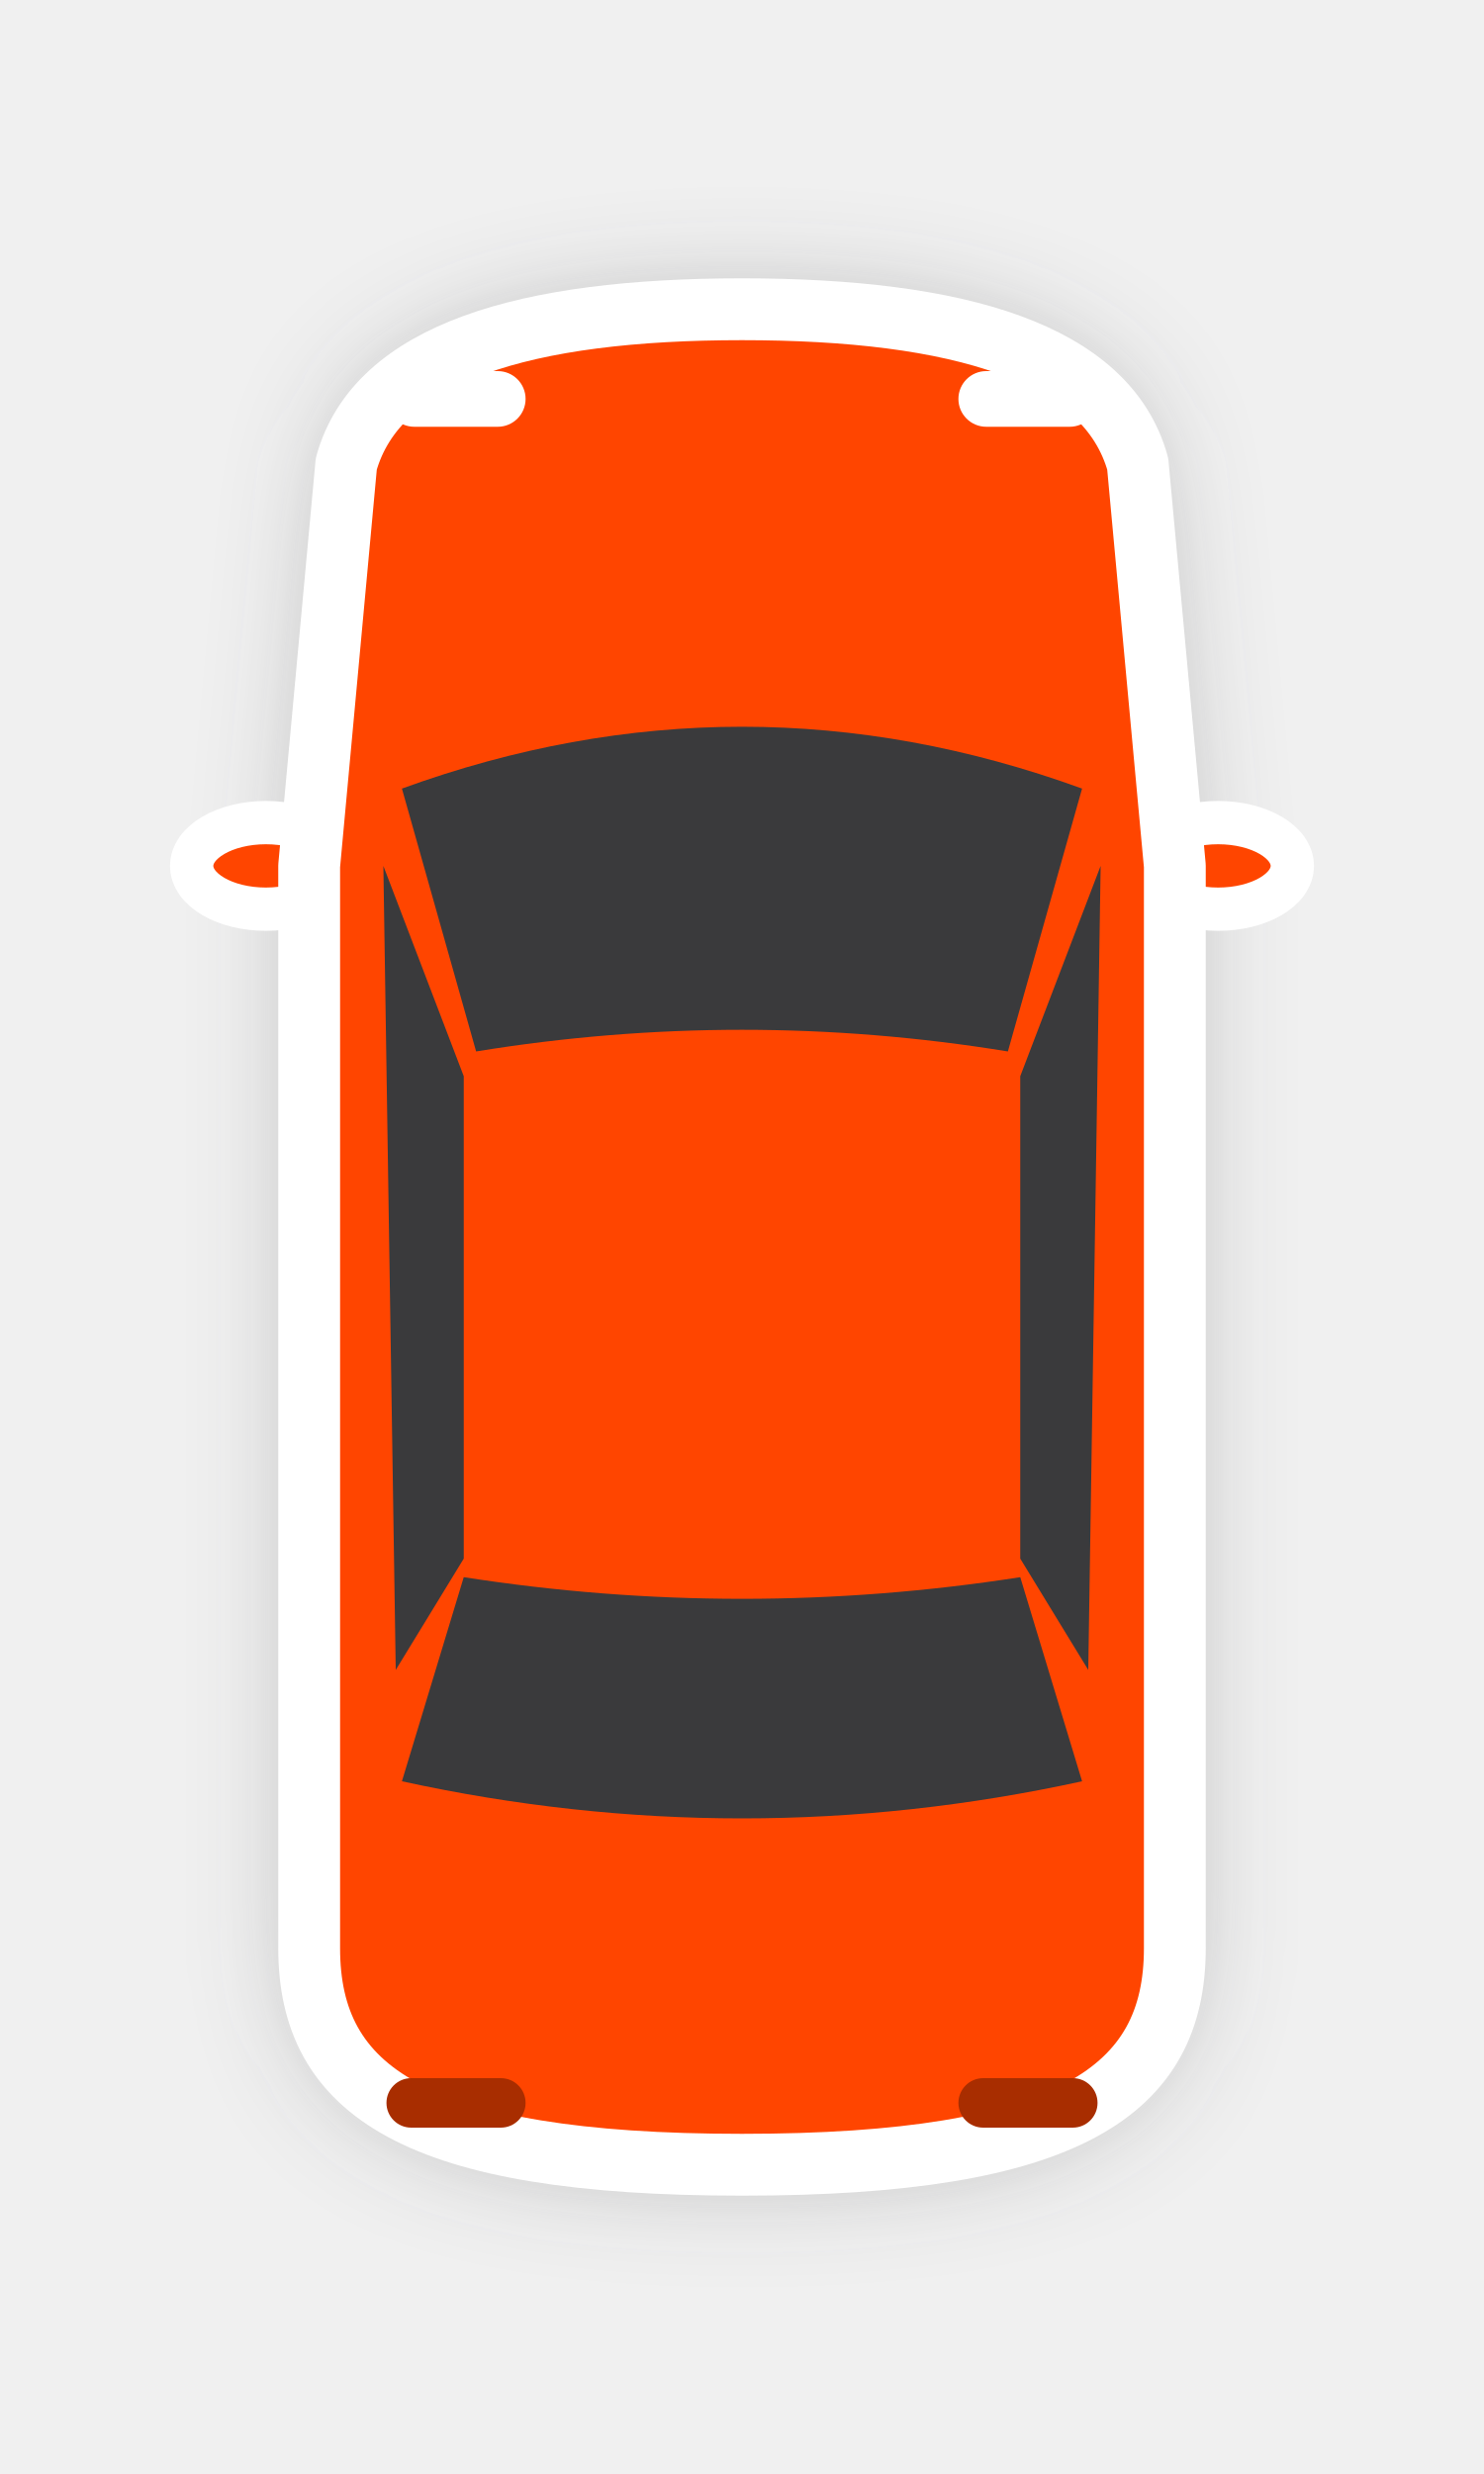
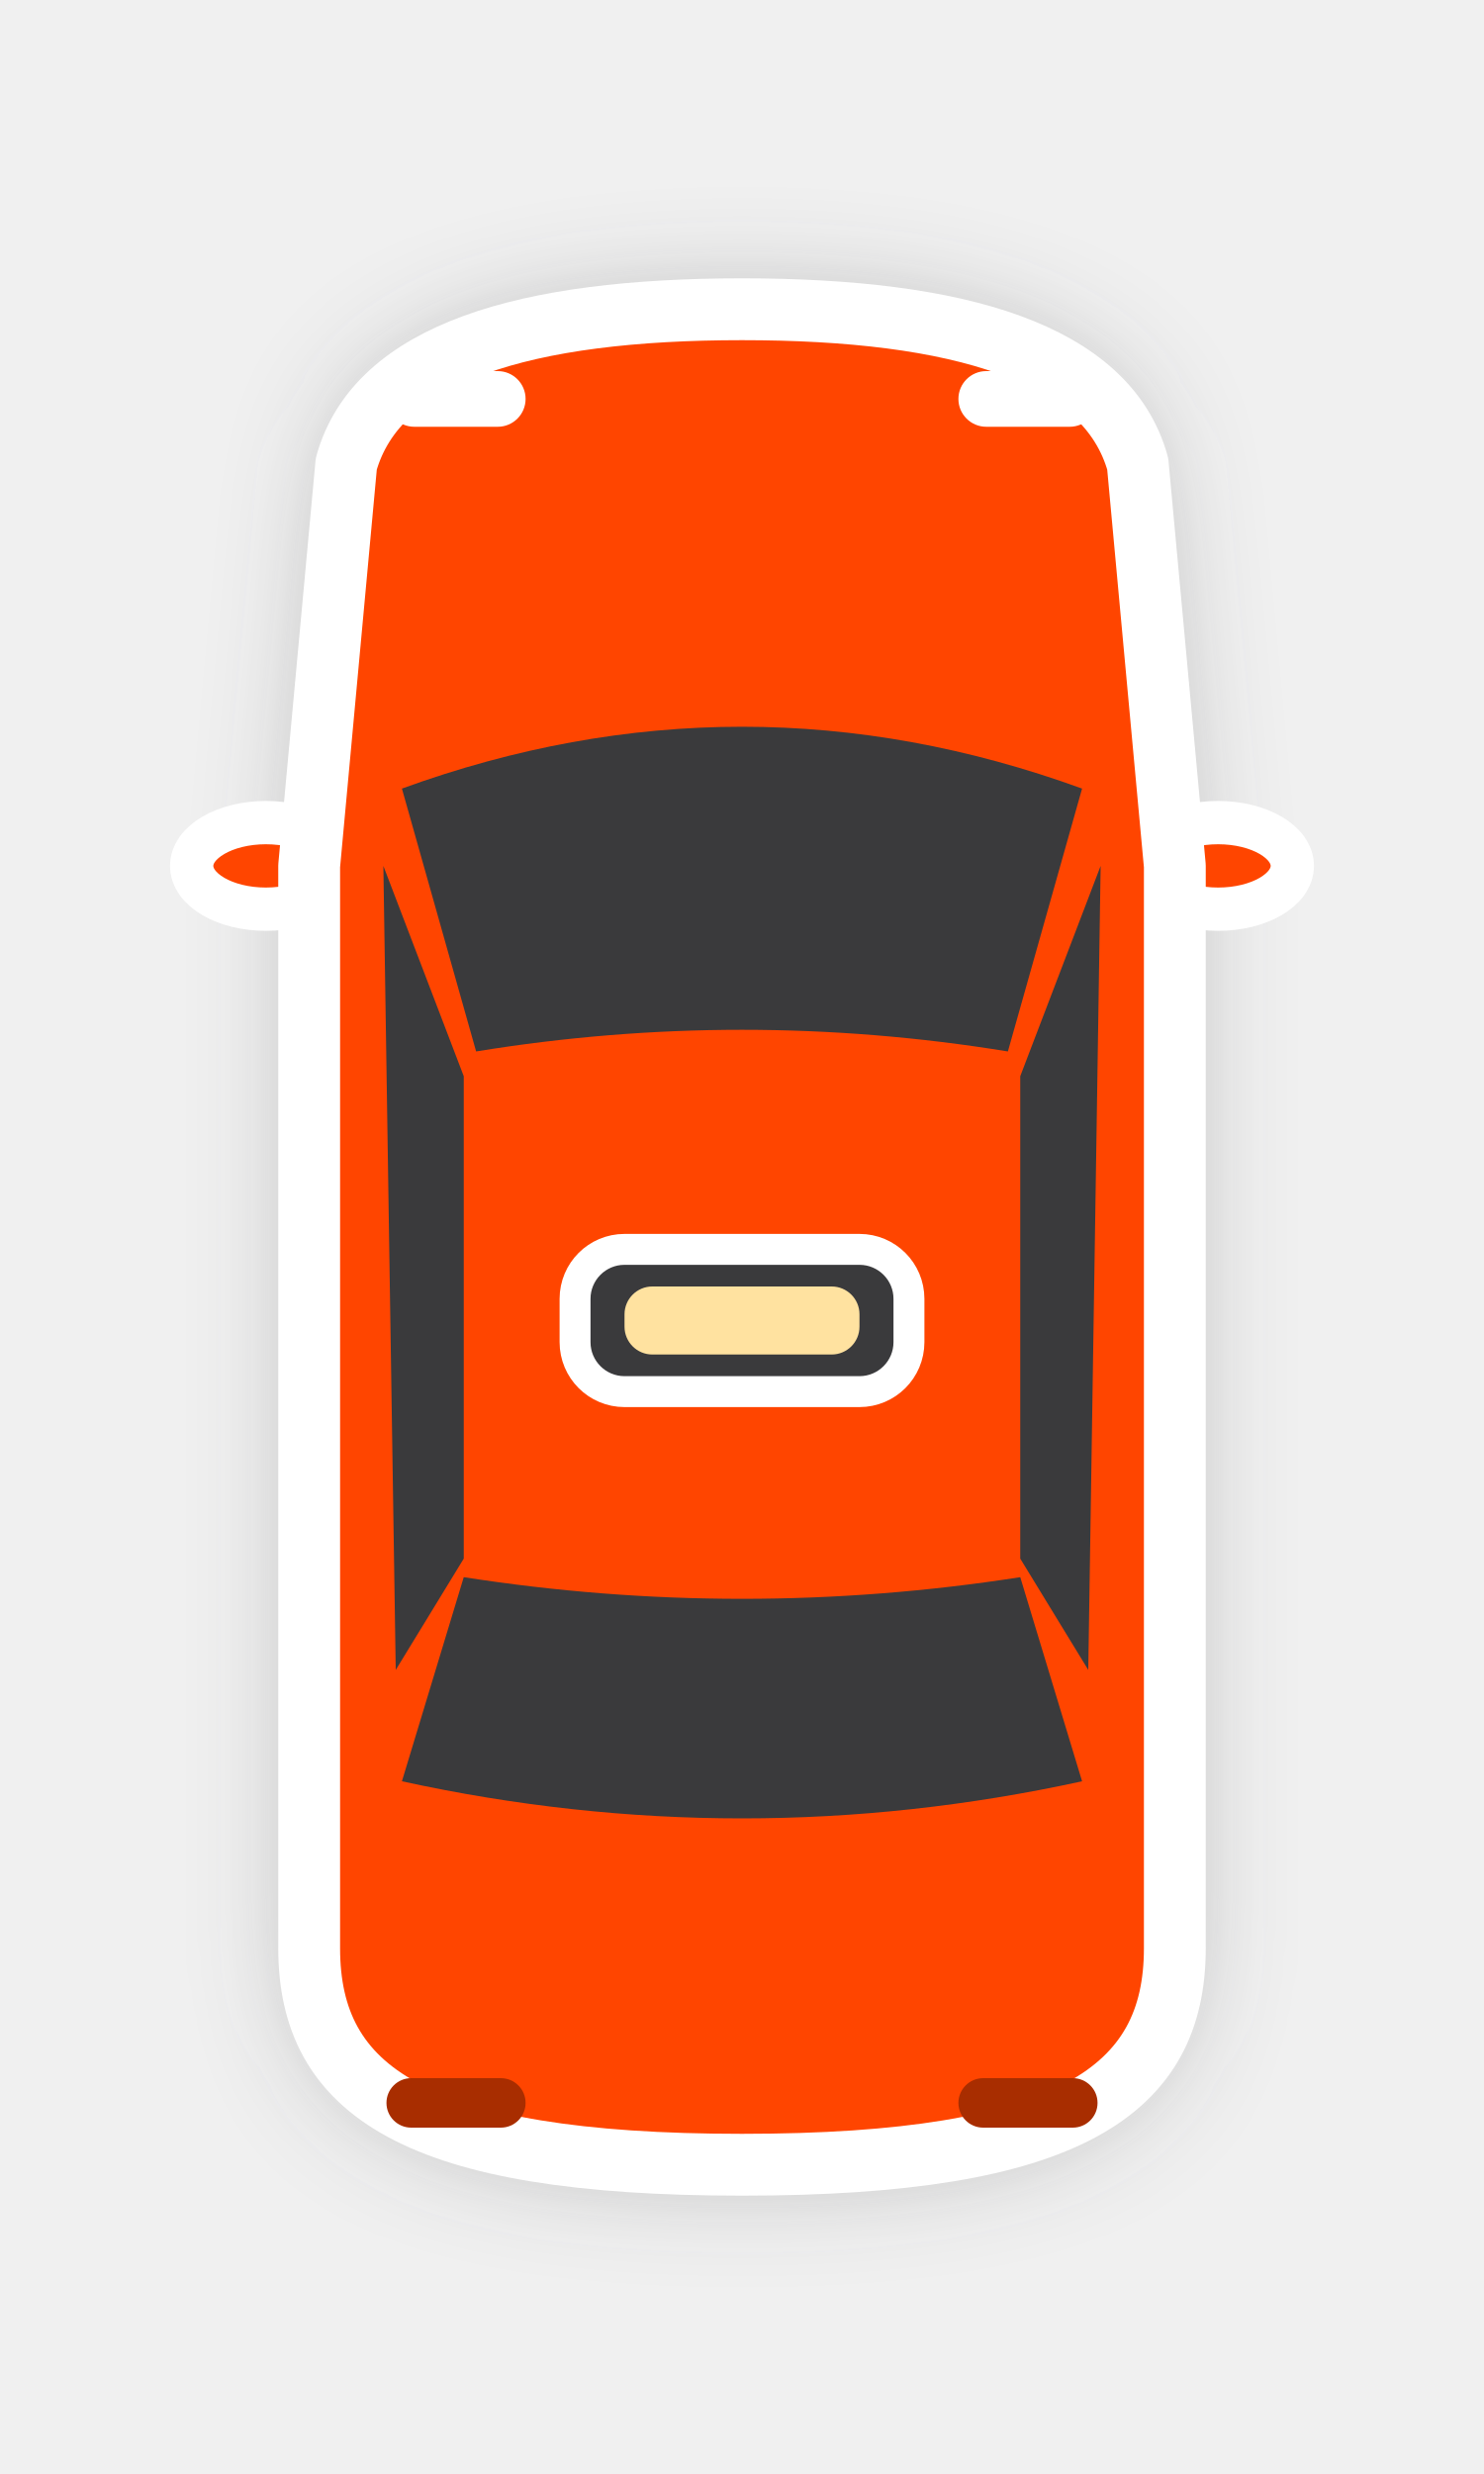
<svg xmlns="http://www.w3.org/2000/svg" viewBox="0 0 48 80">
  <defs>
    <filter id="sh" x="-40%" y="-40%" width="180%" height="180%">
      <feGaussianBlur stdDeviation="1.8" />
    </filter>
  </defs>
  <path d="M24,10 C31,10 35.8,11.4 36.8,15 L38,28 L38,63 C38,67.6 34.6,70 24,70 C13.4,70 10,67.6 10,63 L10,28 L11.2,15 C12.2,11.4 17,10 24,10 Z" fill="#3A3A3C" opacity=".38" filter="url(#sh)" />
  <ellipse cx="8.6" cy="28" rx="2.4" ry="1.4" fill="#FF4500" stroke="#FFFFFF" stroke-width="1.4" />
  <ellipse cx="39.4" cy="28" rx="2.4" ry="1.4" fill="#FF4500" stroke="#FFFFFF" stroke-width="1.4" />
  <path d="M24,10 C31,10 35.8,11.4 36.8,15 L38,28 L38,63 C38,67.6 34.6,70 24,70 C13.4,70 10,67.6 10,63 L10,28 L11.2,15 C12.2,11.4 17,10 24,10 Z" fill="#FF4500" stroke="#FFFFFF" stroke-width="2" stroke-linejoin="round" />
  <path d="M13,25.5 Q24,21.5 35,25.5 L32.6,34 Q24,32.6 15.4,34 Z" fill="#3A3A3C" />
  <path d="M12.4,28 L15,34.8 L15,50.4 L12.8,54 Z" fill="#3A3A3C" />
  <path d="M35.6,28 L33,34.8 L33,50.4 L35.2,54 Z" fill="#3A3A3C" />
  <path d="M15,51 Q24,52.4 33,51 L35,57.6 Q24,60 13,57.6 Z" fill="#3A3A3C" />
+   <rect x="18.6" y="40.4" width="10.8" height="4.6" rx="1.6" fill="#3A3A3C" stroke="#FFFFFF" stroke-width="1" />
+   <rect x="20.2" y="41.6" width="7.6" height="2.2" rx=".9" fill="#FFE2A0" />
  <rect x="12.5" y="12" width="4.5" height="1.8" rx=".9" fill="#FFFFFF" />
  <rect x="31.0" y="12" width="4.5" height="1.8" rx=".9" fill="#FFFFFF" />
  <rect x="12.5" y="67.2" width="4.5" height="1.6" rx=".8" fill="#A82D00" />
  <rect x="31.0" y="67.2" width="4.5" height="1.6" rx=".8" fill="#A82D00" />
</svg>
